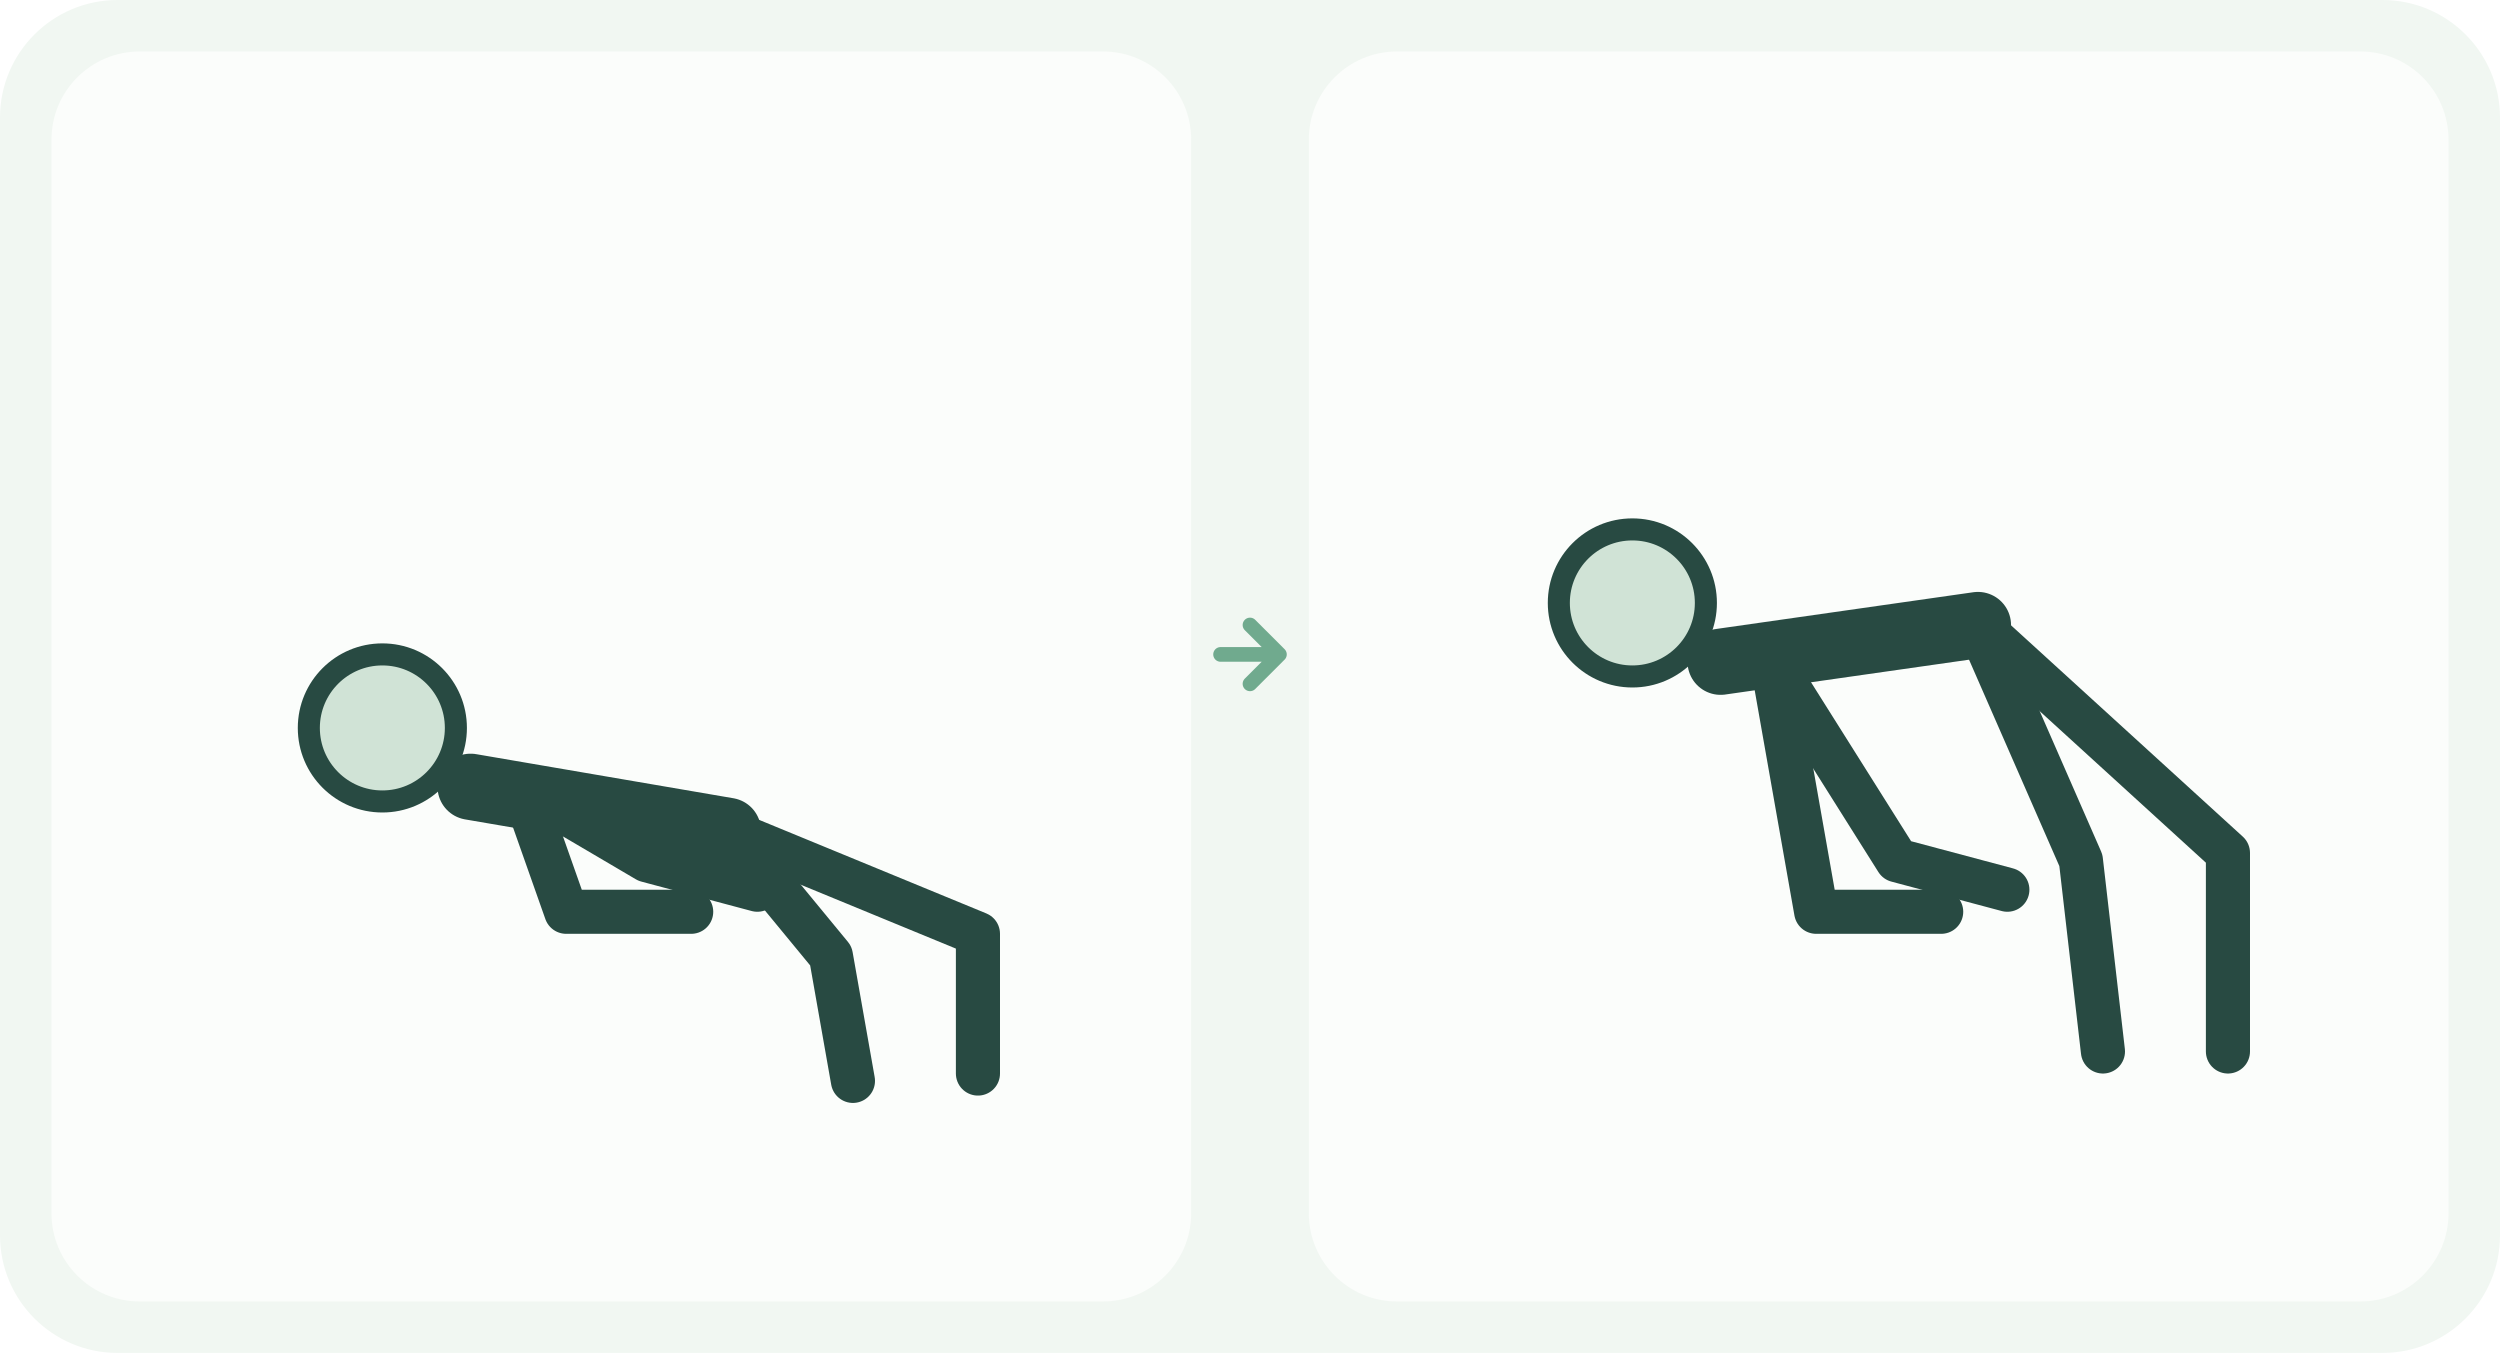
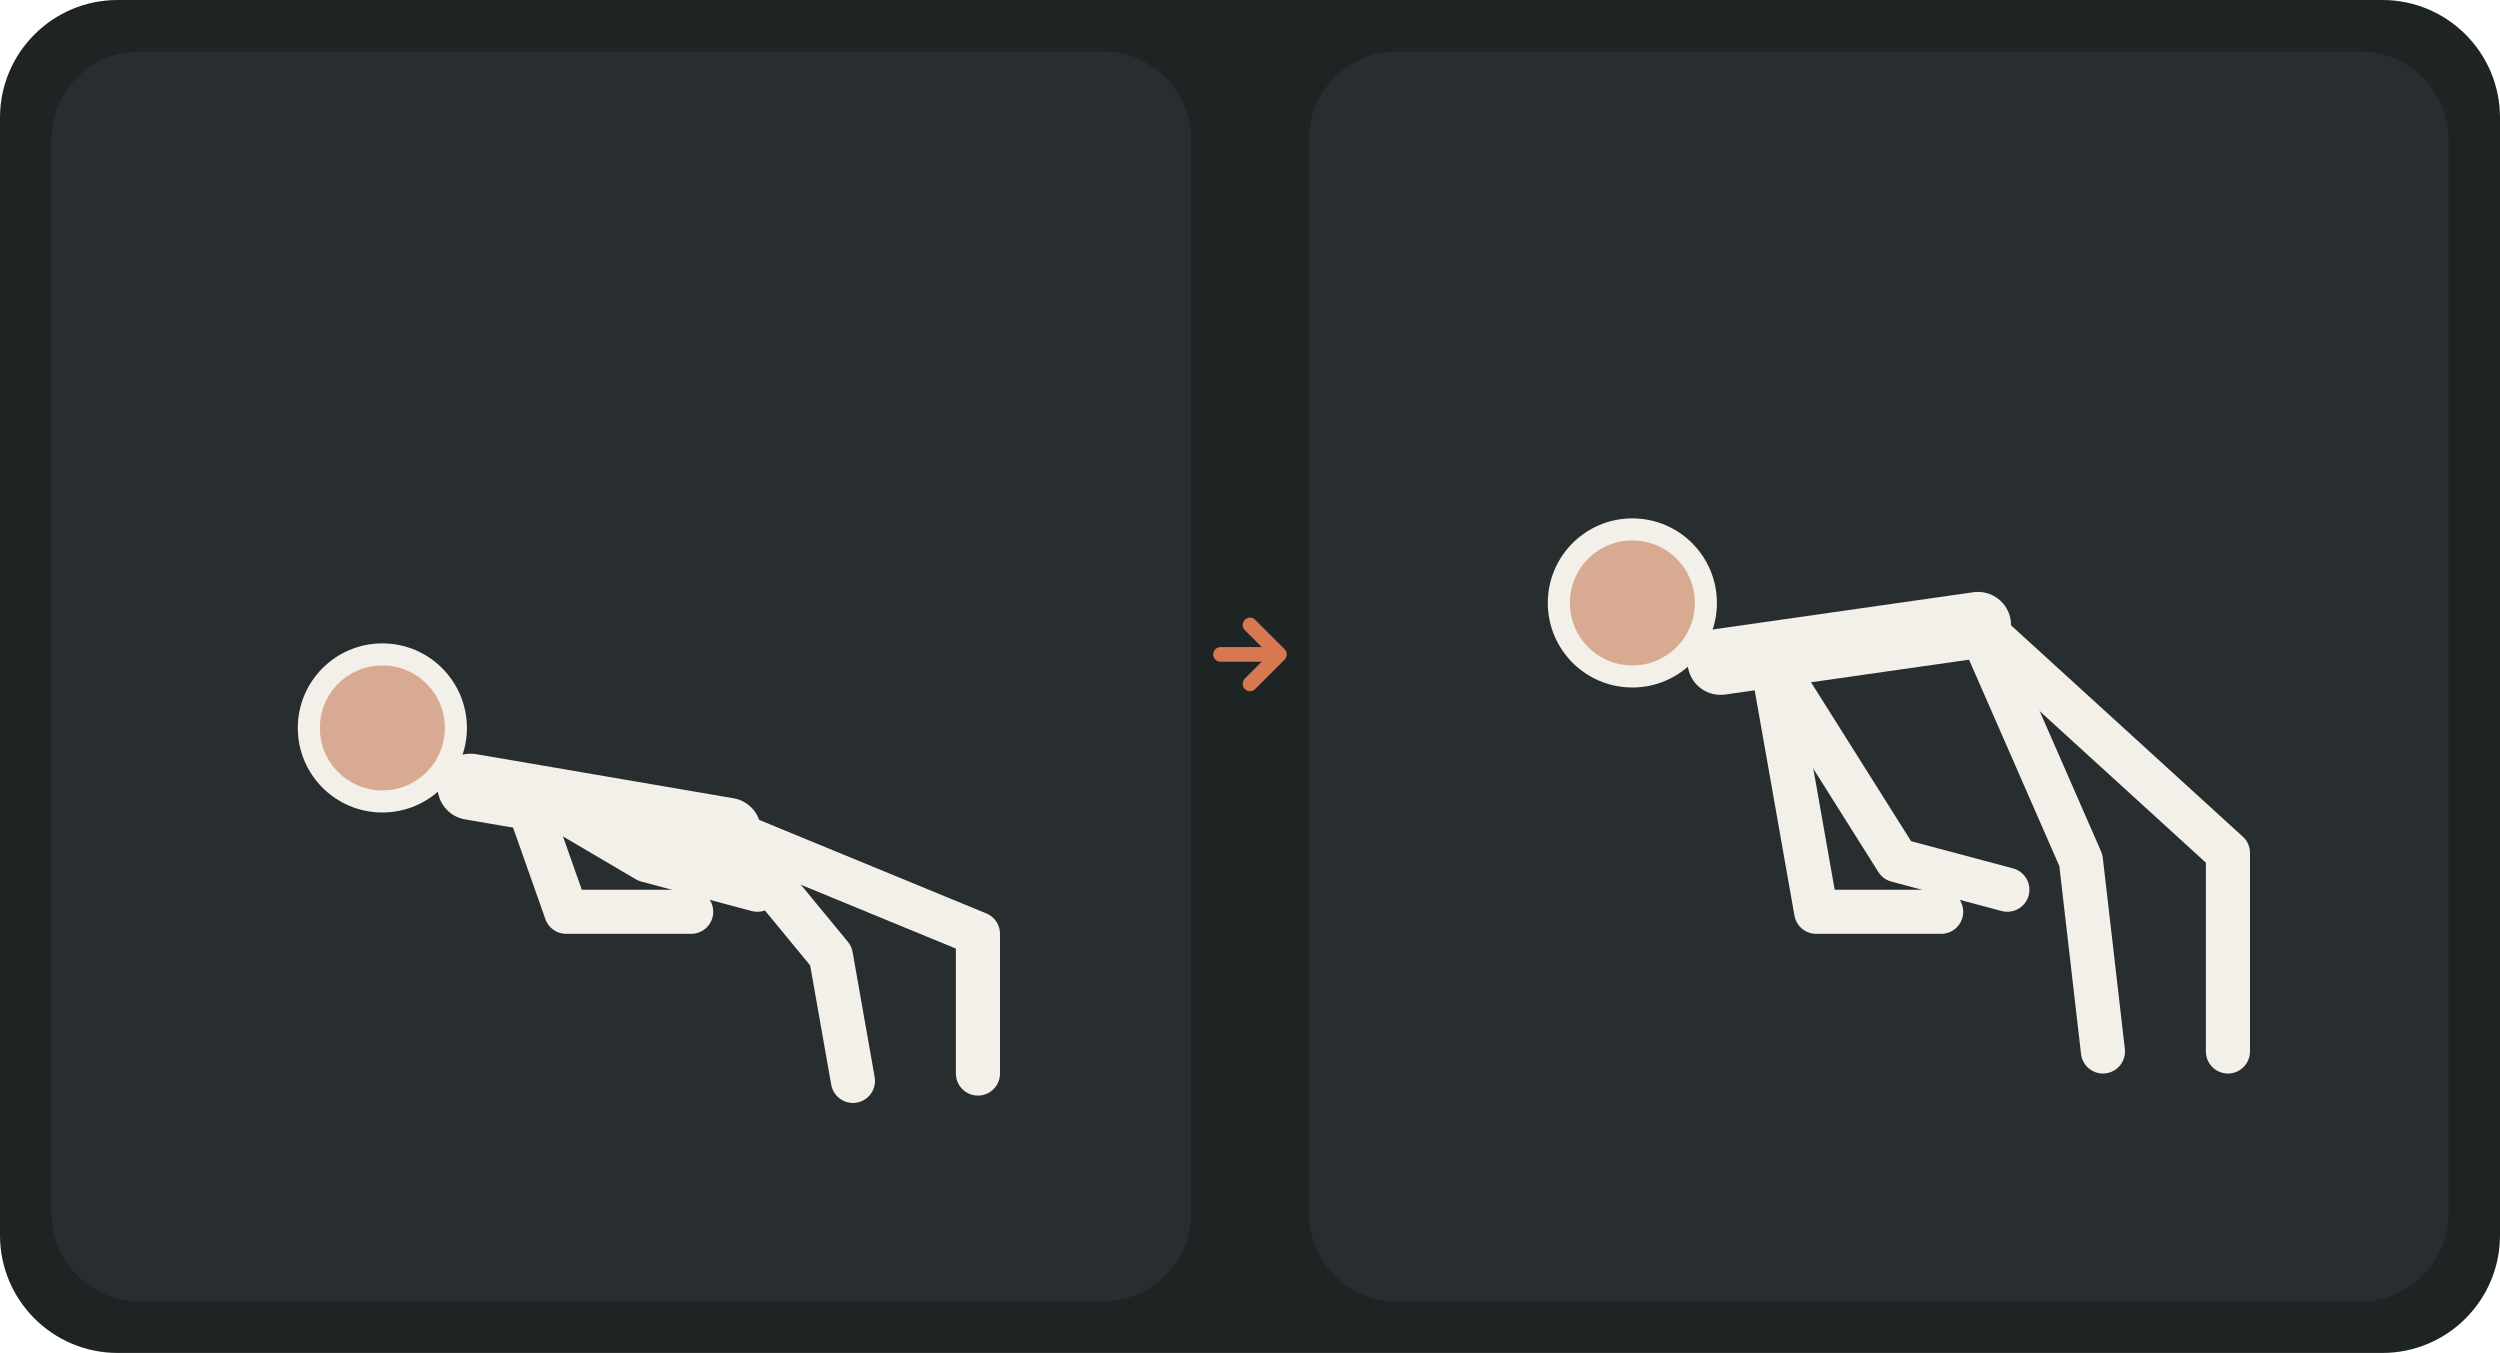
<svg xmlns="http://www.w3.org/2000/svg" viewBox="0 0 340 184" role="img" aria-label="Two positions for hip-thrust movement">
-   <rect width="340" height="184" rx="16" fill="#f1f7f2" />
-   <rect x="7" y="7" width="155" height="170" rx="12" fill="#fbfdfb" />
-   <rect x="178" y="7" width="155" height="170" rx="12" fill="#fbfdfb" />
-   <circle cx="52" cy="99" r="10" fill="#d0e3d6" stroke="#284a42" stroke-width="3" />
-   <polyline points="64,107 99,113" fill="none" stroke="#284a42" stroke-width="9" stroke-linejoin="round" stroke-linecap="round" />
-   <polyline points="99,113 113,130 116,147" fill="none" stroke="#284a42" stroke-width="6" stroke-linejoin="round" stroke-linecap="round" />
-   <polyline points="99,113 133,127 133,146" fill="none" stroke="#284a42" stroke-width="6" stroke-linejoin="round" stroke-linecap="round" />
-   <polyline points="71,107 77,124 94,124" fill="none" stroke="#284a42" stroke-width="6" stroke-linejoin="round" stroke-linecap="round" />
-   <polyline points="71,107 88,117 103,121" fill="none" stroke="#284a42" stroke-width="6" stroke-linejoin="round" stroke-linecap="round" />
-   <circle cx="222" cy="82" r="10" fill="#d0e3d6" stroke="#284a42" stroke-width="3" />
-   <polyline points="234,90 269,85" fill="none" stroke="#284a42" stroke-width="9" stroke-linejoin="round" stroke-linecap="round" />
-   <polyline points="269,85 283,117 286,143" fill="none" stroke="#284a42" stroke-width="6" stroke-linejoin="round" stroke-linecap="round" />
-   <polyline points="269,85 303,116 303,143" fill="none" stroke="#284a42" stroke-width="6" stroke-linejoin="round" stroke-linecap="round" />
-   <polyline points="241,90 247,124 264,124" fill="none" stroke="#284a42" stroke-width="6" stroke-linejoin="round" stroke-linecap="round" />
-   <polyline points="241,90 258,117 273,121" fill="none" stroke="#284a42" stroke-width="6" stroke-linejoin="round" stroke-linecap="round" />
-   <path d="M166 89h8m-4-4 4 4-4 4" fill="none" stroke="#70aa8e" stroke-width="2" stroke-linecap="round" stroke-linejoin="round" />
+   <rect width="340" height="184" rx="16" fill="#1e2324" />
+   <rect x="7" y="7" width="155" height="170" rx="12" fill="#282d2f" />
+   <rect x="178" y="7" width="155" height="170" rx="12" fill="#282d2f" />
+   <circle cx="52" cy="99" r="10" fill="#d8aa92" stroke="#f2f0e9" stroke-width="3" />
+   <polyline points="64,107 99,113" fill="none" stroke="#f2f0e9" stroke-width="9" stroke-linejoin="round" stroke-linecap="round" />
+   <polyline points="99,113 113,130 116,147" fill="none" stroke="#f2f0e9" stroke-width="6" stroke-linejoin="round" stroke-linecap="round" />
+   <polyline points="99,113 133,127 133,146" fill="none" stroke="#f2f0e9" stroke-width="6" stroke-linejoin="round" stroke-linecap="round" />
+   <polyline points="71,107 77,124 94,124" fill="none" stroke="#f2f0e9" stroke-width="6" stroke-linejoin="round" stroke-linecap="round" />
+   <polyline points="71,107 88,117 103,121" fill="none" stroke="#f2f0e9" stroke-width="6" stroke-linejoin="round" stroke-linecap="round" />
+   <circle cx="222" cy="82" r="10" fill="#d8aa92" stroke="#f2f0e9" stroke-width="3" />
+   <polyline points="234,90 269,85" fill="none" stroke="#f2f0e9" stroke-width="9" stroke-linejoin="round" stroke-linecap="round" />
+   <polyline points="269,85 283,117 286,143" fill="none" stroke="#f2f0e9" stroke-width="6" stroke-linejoin="round" stroke-linecap="round" />
+   <polyline points="269,85 303,116 303,143" fill="none" stroke="#f2f0e9" stroke-width="6" stroke-linejoin="round" stroke-linecap="round" />
+   <polyline points="241,90 247,124 264,124" fill="none" stroke="#f2f0e9" stroke-width="6" stroke-linejoin="round" stroke-linecap="round" />
+   <polyline points="241,90 258,117 273,121" fill="none" stroke="#f2f0e9" stroke-width="6" stroke-linejoin="round" stroke-linecap="round" />
+   <path d="M166 89h8m-4-4 4 4-4 4" fill="none" stroke="#d77850" stroke-width="2" stroke-linecap="round" stroke-linejoin="round" />
</svg>
